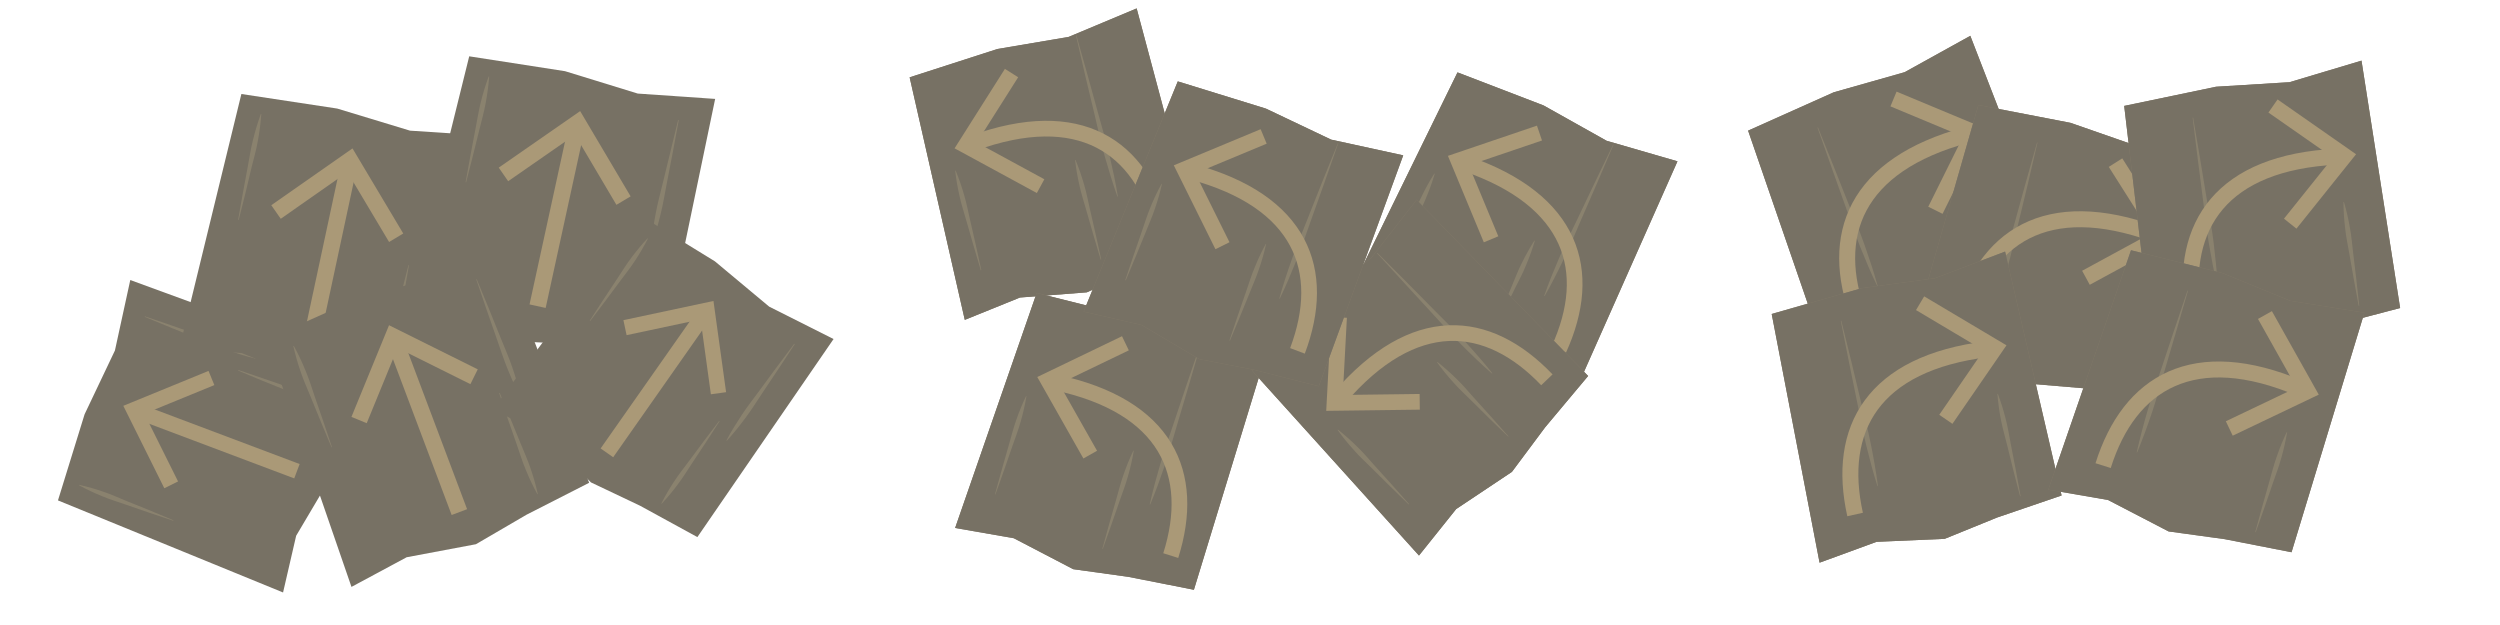
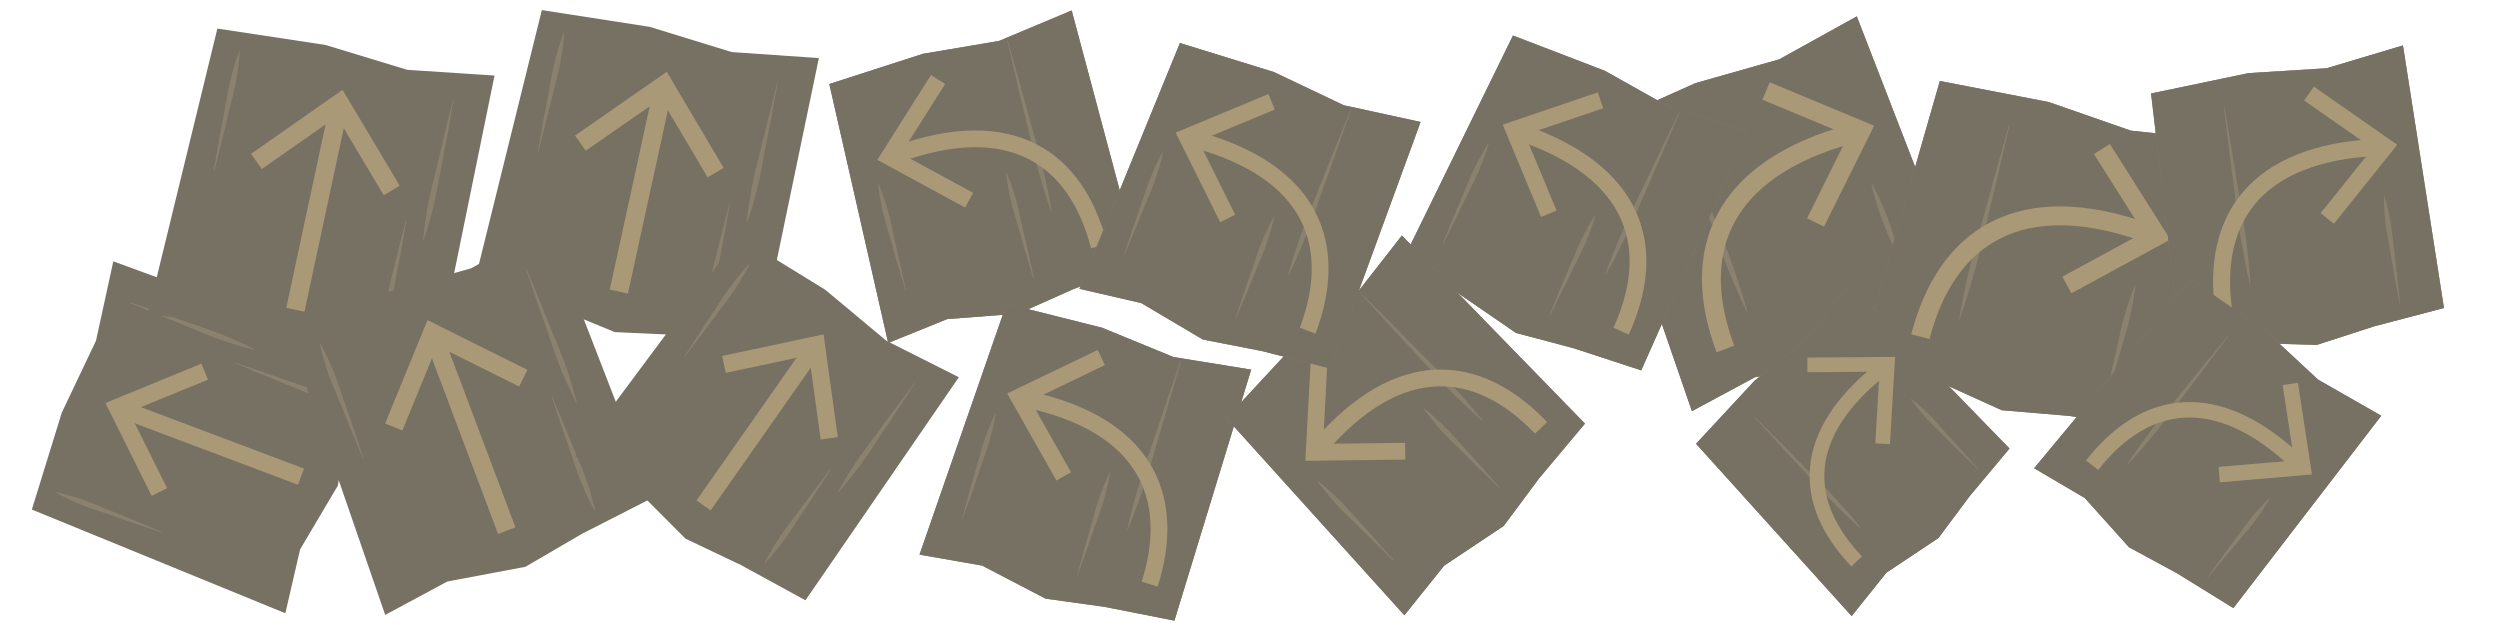
<svg xmlns="http://www.w3.org/2000/svg" viewBox="0 0 800 200">
  <defs>
-     <style>.cls-1{opacity:0.68;}.cls-2{fill:#382f1c;}.cls-3,.cls-7,.cls-8,.cls-9{fill:none;stroke:#826938;stroke-miterlimit:10;}.cls-3{stroke-width:4.91px;}.cls-4{fill:#826938;}.cls-5{fill:#54482b;}.cls-6{fill:#4d4026;}.cls-7{stroke-width:5.11px;}.cls-8{stroke-width:5.02px;}.cls-9{stroke-width:5.28px;}.cls-10{opacity:0.5;}.cls-11{opacity:0.7;}</style>
+     <style>.cls-1{opacity:0.68;}.cls-2{fill:#382f1c;}.cls-10,.cls-11,.cls-12,.cls-3,.cls-7,.cls-8,.cls-9{fill:none;stroke:#826938;stroke-miterlimit:10;}.cls-3{stroke-width:5.53px;}.cls-4{fill:#826938;}.cls-5{fill:#54482b;}.cls-6{fill:#4d4026;}.cls-7{stroke-width:6.04px;}.cls-8{stroke-width:5.36px;}.cls-9{stroke-width:5.95px;}.cls-10{stroke-width:5.43px;}.cls-11{stroke-width:4.69px;}.cls-12{stroke-width:4.95px;}.cls-13{opacity:0.5;}.cls-14{opacity:0.7;}</style>
  </defs>
  <g id="plains-components">
    <g id="plains-instruction-stack">
      <g class="cls-1">
-         <polygon class="cls-2" points="18.55 160.13 90.58 189.59 94.77 171.44 105.45 153.4 108.77 136.32 113.92 116.04 41.69 89.61 36.78 112.15 27.07 132.57 18.55 160.13" />
-         <line class="cls-3" x1="95.02" y1="150.79" x2="44.44" y2="131.74" />
-         <polygon class="cls-4" points="66.73 118.69 68.59 123.23 46.2 132.4 56.98 154.06 52.58 156.24 39.46 129.86 66.73 118.69" />
-         <path class="cls-5" d="M76.27,118.4,83.91,121l7.61,2.62c2.53.89,5.11,1.66,7.58,2.7a71.41,71.41,0,0,1,7.3,3.46l-.06.14a73.24,73.24,0,0,1-7.76-2.22c-2.55-.84-5-2-7.48-3l-7.45-3-7.43-3.11Z" />
-         <path class="cls-5" d="M46.38,101.24l8.94,3.05,8.92,3.13c3,1,6,2,8.88,3.19s5.8,2.46,8.61,4l0,.13C78.59,114,75.59,113,72.61,112s-5.87-2.28-8.79-3.46L55.06,105l-8.73-3.6Z" />
-         <path class="cls-5" d="M55.44,166.64l-7.64-2.56-7.61-2.63c-2.53-.88-5.11-1.65-7.58-2.7a71.32,71.32,0,0,1-7.3-3.45l.06-.14a68.79,68.79,0,0,1,7.76,2.22c2.55.84,5,2,7.48,3l7.45,3,7.43,3.11Z" />
-         <polygon class="cls-6" points="559.39 41.8 585.82 118.43 602.91 109.24 624.37 105.2 640.03 96.07 659.44 86.17 630.5 11.46 609.48 23.1 586.81 29.53 559.39 41.8" />
-         <polygon class="cls-2" points="559.39 41.8 585.82 118.43 602.91 109.24 624.37 105.2 640.03 96.07 659.44 86.17 630.5 11.46 609.48 23.1 586.81 29.53 559.39 41.8" />
-         <path class="cls-5" d="M581.75,40.78l5.06,12.57,5,12.6c1.67,4.2,3.42,8.36,4.91,12.62s2.93,8.55,4.13,12.93l-.14,0c-2-4.08-3.73-8.25-5.42-12.44s-3.12-8.47-4.63-12.73l-4.56-12.76L581.6,40.84Z" />
-         <path class="cls-5" d="M646.33,88.28l-3.25-7.73-3.17-7.77c-1-2.59-2.21-5.13-3.09-7.79a73.47,73.47,0,0,1-2.31-8.09l.14,0a74.14,74.14,0,0,1,3.6,7.6c1.09,2.58,1.89,5.26,2.81,7.9l2.74,7.93,2.67,8Z" />
-         <polyline class="cls-7" points="619.33 67.29 631.68 42.41 605.92 31.68" />
-         <path class="cls-7" d="M629.41,43.16C593.67,52.79,585,75.34,594.9,101.55" />
-         <polygon class="cls-6" points="633.07 33.61 610.7 111.51 629.97 113.81 649.86 122.83 667.92 124.34 689.5 127.39 708.71 49.61 684.81 47.06 662.57 39.31 633.07 33.61" />
-         <polygon class="cls-2" points="633.07 33.61 610.7 111.51 629.97 113.81 649.86 122.83 667.92 124.34 689.5 127.39 708.71 49.61 684.81 47.06 662.57 39.31 633.07 33.61" />
-         <path class="cls-5" d="M652,45.61l-3.08,13.2L645.73,72c-1,4.39-2,8.81-3.22,13.16s-2.51,8.68-4,12.94l-.15,0c.72-4.48,1.68-8.9,2.7-13.3s2.32-8.73,3.52-13.08l3.6-13.06,3.67-13Z" />
-         <path class="cls-5" d="M677.55,121.59l1.79-8.2,1.86-8.18c.63-2.72,1.13-5.47,1.94-8.15a74,74,0,0,1,2.75-8l.15,0a71.75,71.75,0,0,1-1.42,8.29c-.58,2.73-1.47,5.39-2.23,8.08l-2.31,8.06-2.39,8Z" />
-         <polyline class="cls-7" points="667.5 88.89 691.91 75.62 676.97 52.04" />
-         <path class="cls-7" d="M689.62,74.94c-34.8-12.65-54.82.84-61.8,28" />
-         <polygon class="cls-6" points="466.4 23.16 431.39 94.64 449.63 100.17 467.31 112.31 484.51 116.88 504.86 123.53 536.79 51.62 514.12 45.05 493.94 33.74 466.4 23.16" />
-         <polygon class="cls-2" points="466.4 23.16 431.39 94.64 449.63 100.17 467.31 112.31 484.51 116.88 504.86 123.53 536.79 51.62 514.12 45.05 493.94 33.74 466.4 23.16" />
-         <polyline class="cls-8" points="477.14 76.58 466.68 51.39 492.63 42.58" />
-         <path class="cls-5" d="M516.33,46.3l-5.24,12.23-5.31,12.2c-1.76,4.07-3.45,8.18-5.37,12.17s-3.92,8-6.13,11.83l-.14-.06c1.46-4.21,3.15-8.31,4.9-12.39s3.74-8,5.65-12l5.72-12,5.79-12Z" />
-         <path class="cls-5" d="M477.34,107l3.14-7.62,3.21-7.59c1.08-2.52,2-5.1,3.27-7.55A72.78,72.78,0,0,1,491,77l.14.06a71.05,71.05,0,0,1-2.8,7.77c-1,2.55-2.35,5-3.55,7.43l-3.61,7.4L477.48,107Z" />
-         <path class="cls-5" d="M445.36,85.51l3.14-7.62,3.2-7.58c1.08-2.53,2-5.11,3.28-7.56a73,73,0,0,1,4-7.21l.13.06a74.12,74.12,0,0,1-2.79,7.78c-1,2.54-2.35,5-3.55,7.43l-3.62,7.4-3.68,7.36Z" />
-         <path class="cls-8" d="M468.85,52.28c34.39,11.78,41.37,34.45,30,59.49" />
-         <polygon class="cls-2" points="77.24 30.08 57.4 111.44 77.39 113 98.3 121.48 117 122.29 139.41 124.53 155.98 43.44 131.21 41.81 107.92 34.74 77.24 30.08" />
-         <line class="cls-9" x1="99.4" y1="109.97" x2="111.59" y2="53.09" />
-         <polygon class="cls-4" points="129.04 74.72 124.51 77.44 111.17 55.07 89.84 70.01 86.81 65.67 112.8 47.49 129.04 74.72" />
-         <path class="cls-5" d="M130.87,84.84l-1.5,8.53-1.59,8.52c-.53,2.84-.94,5.7-1.66,8.5a75,75,0,0,1-2.51,8.32l-.15,0a74.68,74.68,0,0,1,1.12-8.62c.49-2.85,1.29-5.63,2-8.44l2-8.41,2.13-8.41Z" />
-         <path class="cls-5" d="M144.36,50.28l-1.82,10-1.9,10c-.64,3.33-1.15,6.68-2,10S137,86.81,135.84,90l-.16,0c.29-3.4.83-6.75,1.44-10.08s1.5-6.61,2.28-9.9l2.36-9.89,2.44-9.87Z" />
-         <path class="cls-5" d="M76.2,70.37l1.51-8.53,1.58-8.52c.54-2.83.94-5.7,1.66-8.5a77.15,77.15,0,0,1,2.51-8.32l.16,0a77.06,77.06,0,0,1-1.12,8.61c-.49,2.85-1.3,5.63-2,8.44l-2,8.42-2.12,8.4Z" />
-         <polygon class="cls-6" points="291.08 24.74 308.73 102.36 326.39 95.21 347.77 93.55 364.03 86.3 384.04 78.7 363.73 2.69 341.97 11.81 319.16 15.68 291.08 24.74" />
-         <polygon class="cls-2" points="291.08 24.74 308.73 102.36 326.39 95.21 347.77 93.55 364.03 86.3 384.04 78.7 363.73 2.69 341.97 11.81 319.16 15.68 291.08 24.74" />
-         <polyline class="cls-8" points="332.99 59.57 309.02 46.54 323.69 23.38" />
-         <path class="cls-5" d="M344.47,11.39l3.6,12.81L351.6,37c1.19,4.28,2.45,8.53,3.46,12.85s1.95,8.66,2.66,13.06l-.15,0c-1.5-4.19-2.76-8.44-4-12.71s-2.14-8.61-3.16-12.93l-3.1-12.94-3-13Z" />
-         <path class="cls-5" d="M352.23,83.1l-2.34-7.9-2.27-7.91c-.74-2.65-1.62-5.25-2.19-7.94a73.6,73.6,0,0,1-1.4-8.14l.15,0a75.77,75.77,0,0,1,2.71,7.8c.79,2.64,1.28,5.34,1.9,8l1.83,8,1.76,8Z" />
-         <path class="cls-5" d="M313.86,86.48l-2.34-7.9-2.27-7.92c-.75-2.64-1.62-5.25-2.2-7.93a73.58,73.58,0,0,1-1.39-8.14l.15,0a73.4,73.4,0,0,1,2.7,7.8c.79,2.63,1.29,5.34,1.91,8l1.83,8,1.75,8Z" />
-         <path class="cls-8" d="M311.27,45.86c34.17-12.42,53.84.84,60.68,27.48" />
-         <polygon class="cls-6" points="679.74 33.89 689.23 114.39 707.89 109.06 729.72 109.69 746.96 104.1 768.04 98.56 755.68 19.4 732.66 26.3 709.15 27.75 679.74 33.89" />
-         <polygon class="cls-2" points="679.74 33.89 689.23 114.39 707.89 109.06 729.72 109.69 746.96 104.1 768.04 98.56 755.68 19.4 732.66 26.3 709.15 27.75 679.74 33.89" />
-         <path class="cls-5" d="M701.8,37.66,704.06,51l2.2,13.37c.73,4.46,1.56,8.9,2.11,13.38s1,9,1.28,13.51l-.15,0c-1.07-4.41-1.89-8.85-2.65-13.3s-1.24-9-1.81-13.43l-1.73-13.44-1.66-13.45Z" />
-         <path class="cls-5" d="M754.77,97.83l-1.51-8.25-1.45-8.26c-.47-2.75-1.07-5.49-1.36-8.27a73.28,73.28,0,0,1-.54-8.4l.16,0a73.64,73.64,0,0,1,1.89,8.2c.52,2.74.73,5.54,1.07,8.31l1,8.33.92,8.34Z" />
-         <polyline class="cls-7" points="732.87 71.57 750.24 49.89 727.36 33.92" />
-         <path class="cls-7" d="M747.87,50.14c-37,1.79-50.23,22-46.17,49.7" />
-         <polygon class="cls-2" points="150.15 18.02 130.03 99.3 150.01 100.93 170.88 109.49 189.59 110.37 211.98 112.69 228.85 31.65 204.08 29.94 180.82 22.78 150.15 18.02" />
-         <line class="cls-9" x1="172.03" y1="97.98" x2="184.42" y2="41.15" />
-         <polygon class="cls-4" points="201.8 62.84 197.25 65.54 184 43.13 162.61 57.99 159.6 53.64 185.65 35.55 201.8 62.84" />
-         <path class="cls-5" d="M203.59,73l-1.54,8.52L200.44,90c-.55,2.83-1,5.7-1.69,8.49a77.15,77.15,0,0,1-2.54,8.31l-.16,0a77.28,77.28,0,0,1,1.15-8.62c.5-2.84,1.32-5.62,2-8.42l2.08-8.41,2.15-8.4Z" />
-         <path class="cls-5" d="M217.2,38.46l-1.86,10-1.93,10c-.65,3.33-1.18,6.68-2,10s-1.71,6.56-2.86,9.77l-.16,0c.3-3.4.85-6.75,1.47-10.08s1.53-6.6,2.32-9.9l2.4-9.87L217,38.42Z" />
-         <path class="cls-5" d="M149,58.3l1.54-8.52,1.61-8.52c.55-2.83,1-5.7,1.69-8.49a77.15,77.15,0,0,1,2.54-8.31l.16,0a77.28,77.28,0,0,1-1.15,8.62c-.5,2.84-1.32,5.62-2,8.42l-2.08,8.41-2.15,8.4Z" />
-         <polygon class="cls-2" points="85.16 108.65 112.47 187.81 130.13 178.32 152.3 174.15 168.47 164.72 188.53 154.49 158.63 77.31 136.91 89.33 113.49 95.97 85.16 108.65" />
-         <line class="cls-9" x1="147" y1="163.87" x2="126.5" y2="109.43" />
-         <polygon class="cls-4" points="152.88 118.19 150.53 122.93 127.22 111.33 117.35 135.42 112.46 133.41 124.49 104.07 152.88 118.19" />
-         <path class="cls-5" d="M159.89,125.71l3.35,8,3.27,8c1.08,2.67,2.29,5.3,3.2,8a74.6,74.6,0,0,1,2.38,8.36l-.14.06a74.07,74.07,0,0,1-3.72-7.86c-1.13-2.66-1.95-5.43-2.91-8.16L162.49,134l-2.75-8.21Z" />
-         <path class="cls-5" d="M152.55,89.35l3.88,9.4,3.8,9.43c1.26,3.14,2.64,6.24,3.73,9.45s2.13,6.44,2.91,9.76l-.15.06c-1.6-3-2.95-6.13-4.24-9.26s-2.31-6.37-3.44-9.57L155.68,99l-3.28-9.62Z" />
-         <path class="cls-5" d="M106.08,143.1l-3.35-8-3.27-8c-1.09-2.68-2.3-5.31-3.2-8a76.19,76.19,0,0,1-2.39-8.36l.15-.05a76.93,76.93,0,0,1,3.72,7.85c1.12,2.66,2,5.44,2.9,8.16l2.83,8.19,2.76,8.22Z" />
-         <polygon class="cls-2" points="204.2 68.53 157.75 130.95 174.28 139.53 189.09 154.36 204.81 161.83 223.16 171.87 266.74 108.49 246.13 98.12 228.77 83.63 204.2 68.53" />
-         <line class="cls-3" x1="194.21" y1="144.91" x2="225.26" y2="100.66" />
-         <polygon class="cls-4" points="232.35 125.5 227.48 126.17 224.18 102.21 200.51 107.25 199.49 102.45 228.31 96.31 232.35 125.5" />
-         <path class="cls-5" d="M230.25,134.81l-4.38,6.76-4.45,6.72c-1.48,2.23-2.87,4.53-4.5,6.67a72.27,72.27,0,0,1-5.16,6.21l-.12-.09a72.14,72.14,0,0,1,4.08-7c1.45-2.25,3.15-4.34,4.74-6.5l4.8-6.46,4.87-6.42Z" />
-         <path class="cls-5" d="M254.31,110.14,249.13,118l-5.25,7.86c-1.74,2.62-3.41,5.29-5.3,7.82s-3.83,5-6,7.35l-.12-.09c1.47-2.81,3.15-5.47,4.88-8.11s3.67-5.11,5.54-7.64l5.6-7.61,5.67-7.56Z" />
-         <path class="cls-5" d="M188.71,102.63l4.38-6.76,4.44-6.71c1.49-2.24,2.88-4.54,4.5-6.68a72.56,72.56,0,0,1,5.17-6.2l.12.08a71,71,0,0,1-4.08,7c-1.45,2.26-3.15,4.34-4.74,6.5l-4.8,6.46-4.87,6.42Z" />
-         <polygon class="cls-6" points="331.74 93.75 305.64 168.95 324.41 172.23 343.43 182.14 361.06 184.59 382.05 188.73 405.06 113.48 381.76 109.71 360.36 100.92 331.74 93.75" />
-         <polygon class="cls-2" points="331.74 93.75 305.64 168.95 324.41 172.23 343.43 182.14 361.06 184.59 382.05 188.73 405.06 113.48 381.76 109.71 360.36 100.92 331.74 93.75" />
-         <polyline class="cls-8" points="348.87 145.48 335.43 121.74 360.13 109.85" />
-         <path class="cls-5" d="M384.1,110.68l-3.72,12.78-3.79,12.75c-1.26,4.25-2.44,8.53-3.87,12.73s-2.92,8.38-4.65,12.48l-.15,0c.95-4.36,2.13-8.63,3.37-12.89s2.74-8.44,4.15-12.64l4.22-12.62,4.3-12.6Z" />
-         <path class="cls-5" d="M352.74,175.63l2.2-7.94,2.26-7.92c.77-2.64,1.41-5.31,2.34-7.89a72.16,72.16,0,0,1,3.12-7.65l.15,0a72.45,72.45,0,0,1-1.84,8.06c-.72,2.65-1.73,5.21-2.62,7.8l-2.7,7.78-2.76,7.76Z" />
-         <path class="cls-5" d="M318.39,158.19l2.2-7.94,2.26-7.92c.77-2.64,1.41-5.31,2.34-7.89a72.23,72.23,0,0,1,3.13-7.65l.14,0a72.42,72.42,0,0,1-1.83,8.06c-.73,2.65-1.74,5.21-2.63,7.8l-2.69,7.78-2.77,7.76Z" />
-         <path class="cls-8" d="M337.69,122.36c35.57,7.54,45.24,29.2,36.95,55.43" />
-         <polygon class="cls-6" points="400.73 118.69 454.07 177.77 465.98 162.89 483.82 150.99 494.46 136.72 508.2 120.31 453.32 63.93 438.8 82.53 420.79 97.06 400.73 118.69" />
-         <polygon class="cls-2" points="400.73 118.69 454.07 177.77 465.98 162.89 483.82 150.99 494.46 136.72 508.2 120.31 453.32 63.93 438.8 82.53 420.79 97.06 400.73 118.69" />
-         <polyline class="cls-8" points="454.31 128.58 427.04 128.93 428.5 101.56" />
-         <path class="cls-5" d="M440.77,80.94l9.41,9.41,9.35,9.47c3.13,3.15,6.31,6.24,9.3,9.51s5.94,6.6,8.7,10.09l-.11.11c-3.36-2.92-6.54-6-9.68-9.15s-6.07-6.47-9.08-9.73l-9-9.78-9-9.83Z" />
-         <path class="cls-5" d="M482.6,139.7,476.7,134l-5.85-5.8c-1.94-1.94-4-3.78-5.79-5.85a71.79,71.79,0,0,1-5.2-6.42l.11-.1a75.09,75.09,0,0,1,6.18,5.48c2,1.91,3.72,4,5.57,6.06l5.53,6.11,5.46,6.16Z" />
-         <path class="cls-5" d="M450.78,161.41l-5.9-5.75-5.85-5.8c-1.94-1.94-4-3.78-5.79-5.85a71.79,71.79,0,0,1-5.2-6.42l.11-.1a73.34,73.34,0,0,1,6.17,5.48c2,1.91,3.73,4,5.58,6.06l5.52,6.11,5.47,6.16Z" />
-         <path class="cls-8" d="M428.67,127.24C452.4,99.7,476,101.65,495,121.54" />
-         <polygon class="cls-6" points="376.89 26.04 346.76 99.72 365.33 104.01 383.78 114.93 401.25 118.33 422 123.6 449.03 49.71 425.97 44.68 405.08 34.75 376.89 26.04" />
-         <polygon class="cls-2" points="376.89 26.04 346.76 99.72 365.33 104.01 383.78 114.93 401.25 118.33 422 123.6 449.03 49.71 425.97 44.68 405.08 34.75 376.89 26.04" />
-         <polyline class="cls-8" points="391.19 78.63 379.06 54.19 404.37 43.66" />
-         <path class="cls-5" d="M428.26,45.78l-4.4,12.55-4.48,12.54c-1.49,4.17-2.89,8.38-4.55,12.5s-3.38,8.21-5.32,12.21l-.14,0c1.17-4.3,2.58-8.51,4.05-12.69s3.19-8.28,4.83-12.4l4.9-12.37,5-12.34Z" />
-         <path class="cls-5" d="M393.43,108.94l2.62-7.81,2.69-7.79c.91-2.59,1.69-5.22,2.77-7.75A72.65,72.65,0,0,1,405,78.12l.14,0a71.56,71.56,0,0,1-2.27,8c-.86,2.6-2,5.1-3,7.65l-3.11,7.62-3.18,7.6Z" />
-         <path class="cls-5" d="M360.08,89.67l2.62-7.81,2.69-7.79c.91-2.59,1.69-5.23,2.76-7.76a71.49,71.49,0,0,1,3.54-7.46l.14,0a73.78,73.78,0,0,1-2.27,7.95c-.86,2.6-2,5.1-3,7.65l-3.12,7.62-3.18,7.6Z" />
-         <path class="cls-8" d="M381.29,54.93c35.1,9.45,43.59,31.6,33.9,57.35" />
-         <polygon class="cls-6" points="566.94 100.47 582.26 180.06 600.48 173.39 622.29 172.43 639.09 165.6 659.71 158.55 641.63 80.5 619.17 89.04 595.82 92.2 566.94 100.47" />
-         <polygon class="cls-2" points="566.94 100.47 582.26 180.06 600.48 173.39 622.29 172.43 639.09 165.6 659.71 158.55 641.63 80.5 619.17 89.04 595.82 92.2 566.94 100.47" />
-         <path class="cls-5" d="M589.21,102.62l3.24,13.16L595.6,129c1.06,4.39,2.2,8.76,3.08,13.19s1.69,8.88,2.26,13.38l-.15,0c-1.38-4.32-2.52-8.69-3.6-13.08s-1.89-8.83-2.79-13.25L591.7,116l-2.64-13.29Z" />
-         <path class="cls-5" d="M646.42,158.78l-2.11-8.11-2-8.14c-.67-2.71-1.47-5.4-2-8.15a76.88,76.88,0,0,1-1.14-8.33l.15,0a72.41,72.41,0,0,1,2.49,8c.72,2.7,1.13,5.47,1.67,8.22l1.59,8.23,1.51,8.25Z" />
-         <polyline class="cls-7" points="622.67 134.18 638.42 111.3 614.43 97.03" />
-         <path class="cls-7" d="M636.07,111.72c-36.75,4.47-48.5,25.58-42.44,52.92" />
-         <polygon class="cls-6" points="681.92 80.08 655.45 156.69 674.57 160 693.95 170.06 711.9 172.53 733.29 176.72 756.6 100.07 732.88 96.26 711.07 87.34 681.92 80.08" />
-         <polygon class="cls-2" points="681.92 80.08 655.45 156.69 674.57 160 693.95 170.06 711.9 172.53 733.29 176.72 756.6 100.07 732.88 96.26 711.07 87.34 681.92 80.08" />
-         <path class="cls-5" d="M700.14,93.07l-3.77,13-3.84,13c-1.28,4.34-2.47,8.7-3.92,13s-3,8.54-4.72,12.72l-.15,0c1-4.43,2.15-8.79,3.41-13.13s2.77-8.59,4.21-12.87l4.28-12.86L700,93Z" />
-         <path class="cls-5" d="M721.67,170.29l2.22-8.09,2.29-8.06c.78-2.69,1.43-5.41,2.37-8a75.68,75.68,0,0,1,3.17-7.79l.15,0a75,75,0,0,1-1.86,8.2c-.73,2.7-1.76,5.31-2.66,7.95l-2.73,7.93-2.81,7.91Z" />
-         <polyline class="cls-7" points="713.37 137.11 738.44 125.15 724.78 100.81" />
-         <path class="cls-7" d="M736.19,124.35C702.12,109.87,681.41,122.29,673,149" />
+         <polygon class="cls-2" points="10.19 163.06 91.31 196.24 96.04 175.79 108.07 155.47 111.81 136.24 117.61 113.4 36.26 83.63 30.72 109.02 19.78 132.02 10.19 163.06" />
+         <line class="cls-3" x1="96.32" y1="152.54" x2="39.35" y2="131.08" />
+         <polygon class="cls-4" points="64.45 116.38 66.55 121.5 41.33 131.82 53.47 156.22 48.52 158.68 33.74 128.96 64.45 116.38" />
+         <path class="cls-5" d="M75.2,116.06l8.6,2.88,8.57,3c2.86,1,5.76,1.86,8.55,3a78.76,78.76,0,0,1,8.21,3.89l0,.15a78.83,78.83,0,0,1-8.75-2.49c-2.87-1-5.62-2.22-8.42-3.35l-8.4-3.43-8.36-3.51Z" />
+         <path class="cls-5" d="M41.53,96.73l10.07,3.44,10,3.51c3.34,1.18,6.73,2.23,10,3.6s6.53,2.77,9.69,4.44l-.06.16c-3.48-.82-6.86-1.91-10.22-3s-6.6-2.59-9.89-3.91l-9.87-4-9.83-4.06Z" />
+         <path class="cls-5" d="M51.73,170.39l-8.6-2.88-8.57-3c-2.85-1-5.75-1.86-8.54-3a79,79,0,0,1-8.22-3.9l.06-.15a78.87,78.87,0,0,1,8.75,2.5c2.87.95,5.62,2.21,8.42,3.35l8.4,3.42,8.36,3.51Z" />
+         <polygon class="cls-6" points="510.2 41.07 541.41 131.57 561.6 120.72 586.94 115.95 605.43 105.17 628.36 93.47 594.18 5.24 569.35 18.99 542.58 26.58 510.2 41.07" />
+         <polygon class="cls-2" points="510.2 41.07 541.41 131.57 561.6 120.72 586.94 115.95 605.43 105.17 628.36 93.47 594.18 5.24 569.35 18.99 542.58 26.58 510.2 41.07" />
+         <path class="cls-5" d="M536.6,39.87l6,14.84,5.89,14.88c2,5,4,9.88,5.81,14.91.88,2.52,1.75,5,2.56,7.58s1.62,5.09,2.31,7.68l-.17.07c-1.18-2.41-2.26-4.85-3.32-7.3s-2.08-4.92-3.08-7.39c-2-5-3.68-10-5.47-15L541.73,55l-5.3-15.1Z" />
+         <path class="cls-5" d="M612.87,96,609,86.83l-3.74-9.17c-1.24-3.06-2.62-6.07-3.66-9.2a88.41,88.41,0,0,1-2.73-9.55l.17-.07a87.4,87.4,0,0,1,4.25,9c1.29,3,2.23,6.21,3.32,9.33l3.24,9.36L613,95.9Z" />
+         <polyline class="cls-7" points="580.98 71.17 595.58 41.79 565.15 29.12" />
+         <path class="cls-7" d="M592.9,42.68c-42.22,11.37-52.43,38-40.77,69" />
+         <polygon class="cls-6" points="620.75 25.91 594.33 117.92 617.09 120.63 640.57 131.28 661.9 133.07 687.39 136.67 710.08 44.81 681.86 41.8 655.58 32.65 620.75 25.91" />
+         <polygon class="cls-2" points="620.75 25.91 594.33 117.92 617.09 120.63 640.57 131.28 661.9 133.07 687.39 136.67 710.08 44.81 681.86 41.8 655.58 32.65 620.75 25.91" />
+         <path class="cls-5" d="M643.05,40.09l-3.63,15.58L635.7,71.24c-1.23,5.19-2.36,10.4-3.81,15.54-.72,2.56-1.45,5.13-2.25,7.68s-1.6,5.09-2.52,7.61l-.17,0c.41-2.65.93-5.27,1.46-7.89s1.13-5.21,1.73-7.81c1.21-5.2,2.74-10.31,4.16-15.45l4.24-15.43L642.88,40Z" />
+         <path class="cls-5" d="M673.27,129.81l2.12-9.68,2.2-9.65c.74-3.22,1.34-6.47,2.29-9.64a88.94,88.94,0,0,1,3.25-9.38l.18,0a86.82,86.82,0,0,1-1.68,9.8c-.69,3.23-1.74,6.36-2.64,9.54l-2.72,9.52-2.82,9.5Z" />
+         <polyline class="cls-7" points="661.41 91.2 690.23 75.53 672.6 47.68" />
+         <path class="cls-7" d="M687.53,74.72c-41.09-14.94-64.75,1-73,33" />
+         <polygon class="cls-6" points="484.15 11.37 446.78 87.69 466.25 93.59 485.12 106.55 503.49 111.42 525.2 118.52 559.29 41.75 535.09 34.74 513.55 22.66 484.15 11.37" />
+         <polygon class="cls-2" points="484.15 11.37 446.78 87.69 466.25 93.59 485.12 106.55 503.49 111.42 525.2 118.52 559.29 41.75 535.09 34.74 513.55 22.66 484.15 11.37" />
+         <polyline class="cls-8" points="495.62 68.4 484.44 41.51 512.15 32.1" />
+         <path class="cls-5" d="M537.46,36.07l-5.6,13.06-5.67,13c-1.88,4.34-3.68,8.73-5.74,13s-4.18,8.5-6.54,12.63l-.15-.07c1.56-4.49,3.37-8.87,5.23-13.23s4-8.58,6-12.85l6.11-12.83L537.31,36Z" />
+         <path class="cls-5" d="M495.83,100.85l3.35-8.13,3.42-8.1c1.15-2.69,2.18-5.44,3.5-8.06a78.58,78.58,0,0,1,4.3-7.7l.15.07a76.4,76.4,0,0,1-3,8.29c-1.11,2.72-2.51,5.3-3.79,7.94l-3.86,7.89L496,100.92Z" />
+         <path class="cls-5" d="M461.68,77.93,465,69.8l3.43-8.09c1.15-2.7,2.18-5.45,3.49-8.07a78.68,78.68,0,0,1,4.31-7.7l.14.07a78.7,78.7,0,0,1-3,8.3c-1.11,2.71-2.51,5.29-3.79,7.93l-3.86,7.9L461.83,78Z" />
+         <path class="cls-8" d="M486.76,42.45c36.72,12.59,44.17,36.79,32,63.52" />
+         <polygon class="cls-2" points="69.56 9.14 47.22 100.78 69.73 102.54 93.28 112.09 114.35 113 139.58 115.52 158.25 24.18 130.35 22.35 104.12 14.38 69.56 9.14" />
+         <line class="cls-9" x1="94.52" y1="99.12" x2="108.25" y2="35.05" />
+         <polygon class="cls-4" points="127.91 59.42 122.8 62.48 107.78 37.29 83.75 54.11 80.34 49.23 109.61 28.75 127.91 59.42" />
+         <path class="cls-5" d="M130,70.82l-1.7,9.61L126.49,90c-.61,3.2-1.06,6.43-1.87,9.58a87.59,87.59,0,0,1-2.83,9.37l-.17,0a85.08,85.08,0,0,1,1.26-9.71c.55-3.2,1.46-6.33,2.21-9.5l2.31-9.48,2.39-9.46Z" />
+         <path class="cls-5" d="M145.16,31.89l-2,11.27L141,54.41c-.72,3.75-1.3,7.52-2.22,11.23s-1.91,7.39-3.19,11l-.17,0c.32-3.83.93-7.6,1.61-11.36s1.7-7.44,2.58-11.15L142.24,43,145,31.85Z" />
+         <path class="cls-5" d="M68.39,54.52l1.7-9.61,1.78-9.59c.6-3.2,1.06-6.43,1.87-9.58a85.36,85.36,0,0,1,2.83-9.37l.17,0a84.62,84.62,0,0,1-1.26,9.7c-.55,3.21-1.46,6.34-2.22,9.51L71,45.1l-2.39,9.46Z" />
+         <polygon class="cls-6" points="265.38 26.88 284.22 109.75 303.08 102.12 325.9 100.35 343.26 92.61 364.62 84.5 342.94 3.35 319.71 13.09 295.36 17.21 265.38 26.88" />
+         <polygon class="cls-2" points="265.38 26.88 284.22 109.75 303.08 102.12 325.9 100.35 343.26 92.61 364.62 84.5 342.94 3.35 319.71 13.09 295.36 17.21 265.38 26.88" />
+         <polyline class="cls-8" points="310.12 64.07 284.54 50.16 300.19 25.43" />
+         <path class="cls-5" d="M322.38,12.64l3.85,13.67L330,40c1.26,4.56,2.61,9.11,3.69,13.72s2.08,9.24,2.83,13.93l-.15,0c-1.61-4.47-2.95-9-4.24-13.57s-2.28-9.19-3.38-13.8l-3.3-13.82-3.22-13.83Z" />
+         <path class="cls-5" d="M330.67,89.19l-2.5-8.43-2.42-8.45c-.8-2.82-1.73-5.61-2.35-8.48a78.42,78.42,0,0,1-1.48-8.69l.15,0A76.73,76.73,0,0,1,325,63.43c.84,2.81,1.37,5.7,2,8.56l2,8.57,1.87,8.59Z" />
+         <path class="cls-5" d="M289.7,92.8l-2.5-8.43-2.42-8.46c-.8-2.82-1.72-5.6-2.34-8.47A76.17,76.17,0,0,1,281,58.75l.16,0A78.87,78.87,0,0,1,284,67c.84,2.81,1.38,5.7,2,8.55l2,8.58,1.88,8.59Z" />
+         <path class="cls-8" d="M286.94,49.44c36.47-13.26,57.47.89,64.78,29.33" />
+         <polygon class="cls-6" points="688.33 29.91 698.41 115.36 718.22 109.7 741.39 110.37 759.69 104.44 782.07 98.56 768.95 14.53 744.51 21.84 719.55 23.39 688.33 29.91" />
+         <polygon class="cls-2" points="688.33 29.91 698.41 115.36 718.22 109.7 741.39 110.37 759.69 104.44 782.07 98.56 768.95 14.53 744.51 21.84 719.55 23.39 688.33 29.91" />
+         <path class="cls-5" d="M711.75,33.91l2.41,14.18,2.32,14.2c.78,4.73,1.66,9.44,2.25,14.2s1.1,9.53,1.36,14.34l-.16,0c-1.14-4.68-2-9.39-2.81-14.12s-1.32-9.5-1.93-14.25l-1.84-14.27-1.76-14.28Z" />
+         <path class="cls-5" d="M768,97.78,766.37,89l-1.53-8.77c-.5-2.93-1.13-5.83-1.45-8.78a78,78,0,0,1-.56-8.92l.16,0a77.65,77.65,0,0,1,2,8.7c.55,2.92.77,5.88,1.13,8.83l1,8.84,1,8.85Z" />
+         <polyline class="cls-10" points="744.73 69.9 763.18 46.89 738.88 29.94" />
+         <path class="cls-10" d="M760.65,47.16c-39.25,1.9-53.32,23.33-49,52.75" />
+         <polygon class="cls-2" points="173.39 3.23 150.72 94.79 173.23 96.63 196.74 106.27 217.81 107.25 243.03 109.87 262.04 18.59 234.14 16.66 207.94 8.6 173.39 3.23" />
+         <line class="cls-9" x1="198.03" y1="93.3" x2="211.99" y2="29.28" />
+         <polygon class="cls-4" points="231.56 53.72 226.44 56.76 211.51 31.52 187.42 48.25 184.03 43.36 213.37 22.98 231.56 53.72" />
+         <path class="cls-5" d="M233.58,65.12l-1.73,9.61L230,84.32c-.61,3.19-1.08,6.42-1.9,9.57a86.91,86.91,0,0,1-2.86,9.36l-.18,0a84.68,84.68,0,0,1,1.3-9.7c.56-3.21,1.48-6.34,2.25-9.5L231,74.54l2.43-9.45Z" />
+         <path class="cls-5" d="M248.91,26.26l-2.09,11.26-2.18,11.24c-.73,3.74-1.32,7.52-2.26,11.22s-1.93,7.39-3.23,11L239,71c.33-3.83,1-7.6,1.65-11.35s1.73-7.44,2.62-11.15L246,37.32l2.79-11.1Z" />
+         <path class="cls-5" d="M172.06,48.61,173.79,39l1.82-9.59c.62-3.19,1.08-6.42,1.9-9.56a84.12,84.12,0,0,1,2.87-9.36l.17,0a87.12,87.12,0,0,1-1.29,9.71c-.57,3.2-1.49,6.33-2.26,9.49l-2.34,9.47-2.42,9.46Z" />
+         <polygon class="cls-2" points="92.5 107.6 123.26 196.77 143.15 186.08 168.12 181.38 186.34 170.76 208.93 159.24 175.25 72.3 150.79 85.84 124.42 93.33 92.5 107.6" />
+         <line class="cls-9" x1="162.16" y1="169.8" x2="139.07" y2="108.48" />
+         <polygon class="cls-4" points="168.78 118.36 166.13 123.69 139.88 110.62 128.76 137.76 123.25 135.5 136.8 102.44 168.78 118.36" />
+         <path class="cls-5" d="M176.67,126.82l3.77,9,3.69,9c1.22,3,2.58,6,3.61,9.07a85.17,85.17,0,0,1,2.68,9.41l-.16.06a85.83,85.83,0,0,1-4.19-8.84c-1.27-3-2.2-6.12-3.27-9.19l-3.19-9.23-3.1-9.25Z" />
+         <path class="cls-5" d="M168.41,85.87l4.36,10.58,4.29,10.62c1.42,3.54,3,7,4.2,10.65s2.4,7.25,3.28,11l-.17.06c-1.8-3.4-3.32-6.9-4.78-10.43s-2.6-7.18-3.87-10.78l-3.78-10.8-3.7-10.84Z" />
+         <path class="cls-5" d="M116.06,146.41l-3.77-9-3.69-9c-1.21-3-2.58-6-3.6-9.07a88.78,88.78,0,0,1-2.69-9.41l.17-.07a86,86,0,0,1,4.19,8.85c1.27,3,2.2,6.12,3.27,9.19l3.19,9.23,3.1,9.25Z" />
+         <polygon class="cls-2" points="236.39 75.7 184.06 146.01 202.69 155.68 219.37 172.38 237.07 180.8 257.75 192.1 306.83 120.71 283.62 109.03 264.06 92.71 236.39 75.7" />
+         <line class="cls-3" x1="225.14" y1="161.74" x2="260.1" y2="111.9" />
+         <polygon class="cls-4" points="268.09 139.87 262.61 140.63 258.89 113.64 232.24 119.32 231.09 113.91 263.55 106.99 268.09 139.87" />
+         <path class="cls-5" d="M265.73,150.36,260.79,158l-5,7.56c-1.68,2.51-3.24,5.11-5.07,7.51a80.56,80.56,0,0,1-5.82,7l-.13-.1a81.7,81.7,0,0,1,4.59-7.85c1.64-2.54,3.55-4.89,5.34-7.32l5.41-7.28,5.48-7.23Z" />
+         <path class="cls-5" d="M292.83,122.57,287,131.46l-5.9,8.85c-2,2.95-3.84,6-6,8.81s-4.3,5.63-6.71,8.27l-.14-.09c1.66-3.17,3.55-6.17,5.5-9.14s4.15-5.75,6.24-8.61l6.31-8.56,6.38-8.52Z" />
+         <path class="cls-5" d="M218.94,114.11l4.94-7.61,5-7.56c1.68-2.52,3.23-5.12,5.07-7.52a78.67,78.67,0,0,1,5.82-7l.13.09a80.5,80.5,0,0,1-4.59,7.85c-1.64,2.55-3.55,4.89-5.35,7.33l-5.4,7.27-5.48,7.23Z" />
+         <polygon class="cls-6" points="322.11 97.21 294.24 177.49 314.28 180.99 334.58 191.57 353.41 194.19 375.82 198.61 400.38 118.28 375.51 114.25 352.66 104.87 322.11 97.21" />
+         <polygon class="cls-2" points="322.11 97.21 294.24 177.49 314.28 180.99 334.58 191.57 353.41 194.19 375.82 198.61 400.38 118.28 375.51 114.25 352.66 104.87 322.11 97.21" />
+         <polyline class="cls-8" points="340.39 152.44 326.05 127.09 352.41 114.4" />
+         <path class="cls-5" d="M378,115.29l-4,13.64L370,142.54c-1.35,4.54-2.6,9.11-4.13,13.59s-3.12,9-5,13.33l-.15-.05c1-4.65,2.27-9.21,3.59-13.76s2.92-9,4.43-13.5l4.51-13.47,4.59-13.44Z" />
+         <path class="cls-5" d="M344.53,184.62l2.34-8.47,2.42-8.46c.81-2.81,1.5-5.67,2.49-8.42a79.09,79.09,0,0,1,3.34-8.17l.16.05a77.66,77.66,0,0,1-2,8.6c-.78,2.83-1.85,5.56-2.8,8.33l-2.88,8.31-3,8.28Z" />
+         <path class="cls-5" d="M307.86,166l2.34-8.48,2.42-8.45c.82-2.82,1.5-5.67,2.5-8.43a77.57,77.57,0,0,1,3.33-8.16l.16,0a77.14,77.14,0,0,1-2,8.6c-.77,2.83-1.85,5.56-2.8,8.33L311,157.77l-3,8.28Z" />
+         <path class="cls-8" d="M328.46,127.75c38,8.05,48.3,31.17,39.45,59.18" />
+         <polygon class="cls-6" points="392.45 133.81 449.4 196.89 462.12 181.01 481.17 168.31 492.52 153.07 507.19 135.55 448.6 75.36 433.1 95.22 413.87 110.72 392.45 133.81" />
+         <polygon class="cls-2" points="392.45 133.81 449.4 196.89 462.12 181.01 481.17 168.31 492.52 153.07 507.19 135.55 448.6 75.36 433.1 95.22 413.87 110.72 392.45 133.81" />
+         <polyline class="cls-8" points="449.66 144.38 420.54 144.75 422.11 115.53" />
+         <path class="cls-5" d="M435.21,93.52l10,10,10,10.1c3.34,3.37,6.74,6.67,9.93,10.16s6.33,7,9.29,10.77l-.12.11c-3.59-3.12-7-6.42-10.33-9.77s-6.49-6.89-9.7-10.38l-9.63-10.44-9.58-10.49Z" />
+         <path class="cls-5" d="M479.86,156.25l-6.3-6.14-6.24-6.19c-2.08-2.07-4.25-4-6.19-6.24a77,77,0,0,1-5.55-6.86l.12-.11a78.29,78.29,0,0,1,6.59,5.86c2.11,2,4,4.3,6,6.47l5.89,6.52,5.84,6.57Z" />
+         <path class="cls-5" d="M445.89,179.42l-6.3-6.13-6.24-6.19c-2.08-2.07-4.25-4-6.19-6.24a79.93,79.93,0,0,1-5.55-6.86l.12-.11a76.57,76.57,0,0,1,6.59,5.86c2.11,2,4,4.29,6,6.46l5.89,6.52,5.84,6.58Z" />
+         <path class="cls-8" d="M422.28,143c25.34-29.4,50.57-27.33,70.86-6.09" />
+         <polygon class="cls-6" points="377.58 13.76 345.41 92.42 365.23 97 384.93 108.66 403.58 112.29 425.73 117.92 454.59 39.03 429.98 33.67 407.67 23.06 377.58 13.76" />
+         <polygon class="cls-2" points="377.58 13.76 345.41 92.42 365.23 97 384.93 108.66 403.58 112.29 425.73 117.92 454.59 39.03 429.98 33.67 407.67 23.06 377.58 13.76" />
+         <polyline class="cls-8" points="392.85 69.9 379.89 43.81 406.91 32.57" />
+         <path class="cls-5" d="M432.42,34.83l-4.71,13.41-4.78,13.38c-1.58,4.46-3.08,8.95-4.85,13.34s-3.6,8.77-5.68,13l-.15-.06c1.25-4.58,2.76-9.07,4.32-13.54s3.41-8.84,5.16-13.24L427,48l5.31-13.18Z" />
+         <path class="cls-5" d="M395.24,102.26,398,93.92l2.88-8.31c1-2.76,1.8-5.58,2.94-8.28a79.32,79.32,0,0,1,3.78-8l.15.06a78.37,78.37,0,0,1-2.42,8.48c-.93,2.78-2.15,5.45-3.25,8.17l-3.32,8.14-3.4,8.11Z" />
+         <path class="cls-5" d="M359.63,81.69l2.8-8.34L365.3,65c1-2.77,1.81-5.58,2.95-8.28a75.2,75.2,0,0,1,3.77-8l.15.06a79,79,0,0,1-2.42,8.48c-.93,2.78-2.15,5.45-3.25,8.16l-3.32,8.14-3.4,8.11Z" />
+         <path class="cls-8" d="M382.27,44.6c37.48,10.1,46.54,33.74,36.19,61.22" />
+         <polygon class="cls-6" points="542.74 142 592.52 197.15 603.64 183.27 620.3 172.17 630.23 158.85 643.05 143.53 591.84 90.89 578.28 108.26 561.47 121.81 542.74 142" />
+         <polygon class="cls-2" points="542.74 142 592.52 197.15 603.64 183.27 620.3 172.17 630.23 158.85 643.05 143.53 591.84 90.89 578.28 108.26 561.47 121.81 542.74 142" />
+         <path class="cls-5" d="M561.23,133.12l8.78,8.79,8.73,8.83c2.91,2.94,5.88,5.83,8.68,8.89s5.55,6.14,8.11,9.42l-.1.09c-3.15-2.71-6.08-5.64-9-8.54s-5.67-6-8.47-9.08l-8.43-9.13-8.37-9.17Z" />
+         <path class="cls-5" d="M632.75,150l-5.51-5.36-5.46-5.42c-1.81-1.81-3.71-3.54-5.41-5.46a67.1,67.1,0,0,1-4.85-6l.1-.1a68.7,68.7,0,0,1,5.77,5.12c1.84,1.79,3.48,3.76,5.2,5.66l5.16,5.7,5.1,5.75Z" />
+         <polyline class="cls-11" points="602.44 142 603.94 116.57 578.36 116.77" />
+         <path class="cls-11" d="M602.3,118c-26.7,21-25.91,43.07-8.17,61.64" />
+         <polygon class="cls-6" points="701.1 89.4 650.92 149.84 667.13 159.37 681.27 175.12 696.71 183.49 714.68 194.59 762 133.04 741.79 121.48 725.06 105.94 701.1 89.4" />
+         <polygon class="cls-2" points="701.1 89.4 650.92 149.84 667.13 159.37 681.27 175.12 696.71 183.49 714.68 194.59 762 133.04 741.79 121.48 725.06 105.94 701.1 89.4" />
+         <path class="cls-5" d="M713.19,107.4l-7.87,10.52-7.92,10.47c-2.64,3.49-5.21,7-8,10.42s-5.61,6.73-8.63,9.92l-.12-.09c2.38-3.69,5-7.24,7.58-10.74s5.45-6.85,8.21-10.24l8.28-10.2,8.33-10.15Z" />
+         <path class="cls-5" d="M706.33,184.79l4.78-6.58,4.84-6.53c1.62-2.17,3.14-4.42,4.89-6.48a72.64,72.64,0,0,1,5.54-6l.12.09a74.12,74.12,0,0,1-4.49,6.81c-1.58,2.19-3.41,4.21-5.13,6.3l-5.19,6.25-5.24,6.21Z" />
+         <polyline class="cls-12" points="710.14 151.87 736.97 149.59 732.89 122.85" />
+         <path class="cls-12" d="M735.2,148.09c-26-24.77-49-20.59-65.73.78" />
      </g>
    </g>
  </g>
</svg>
